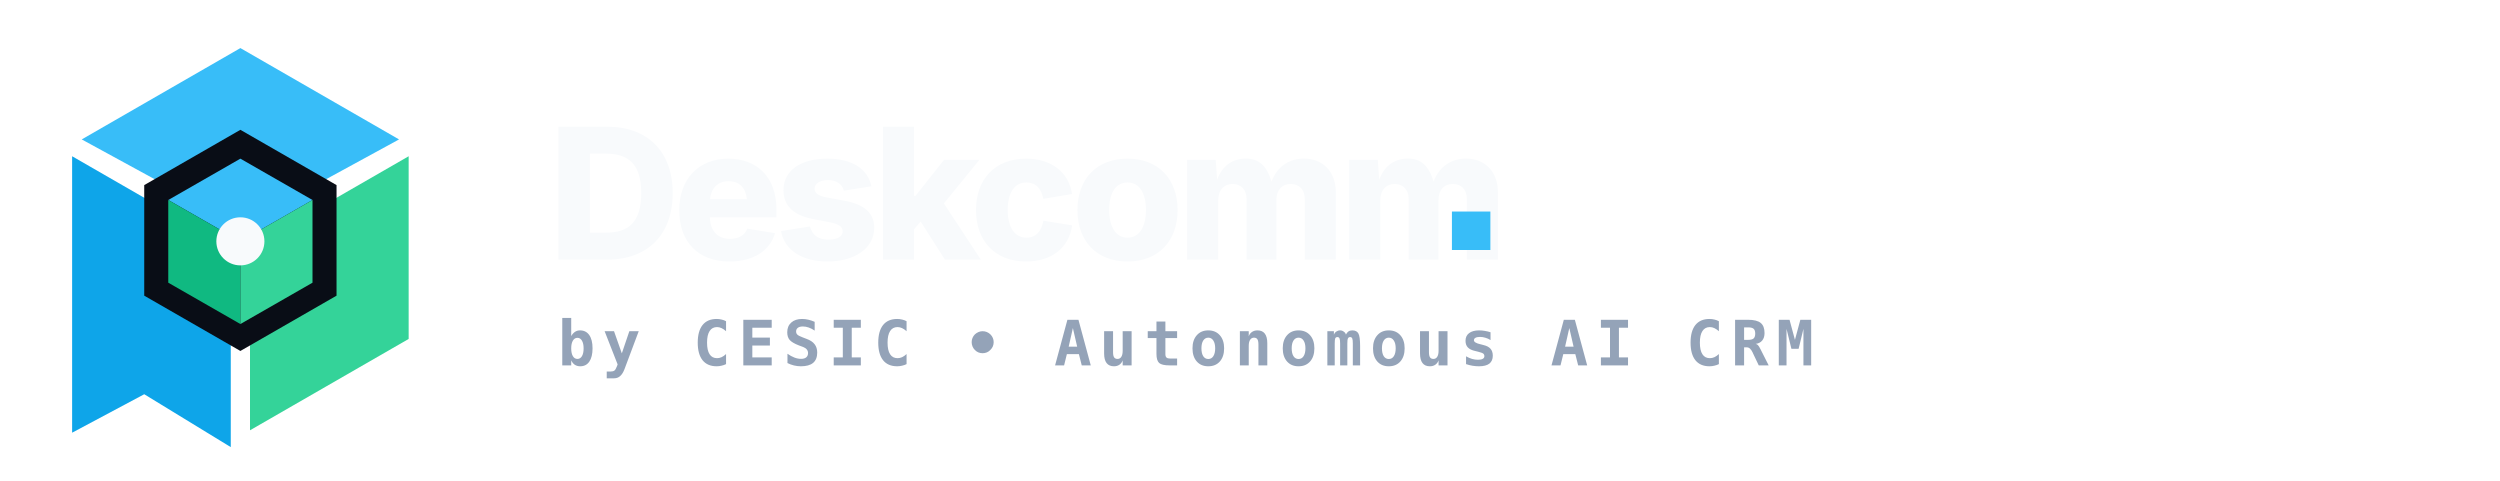
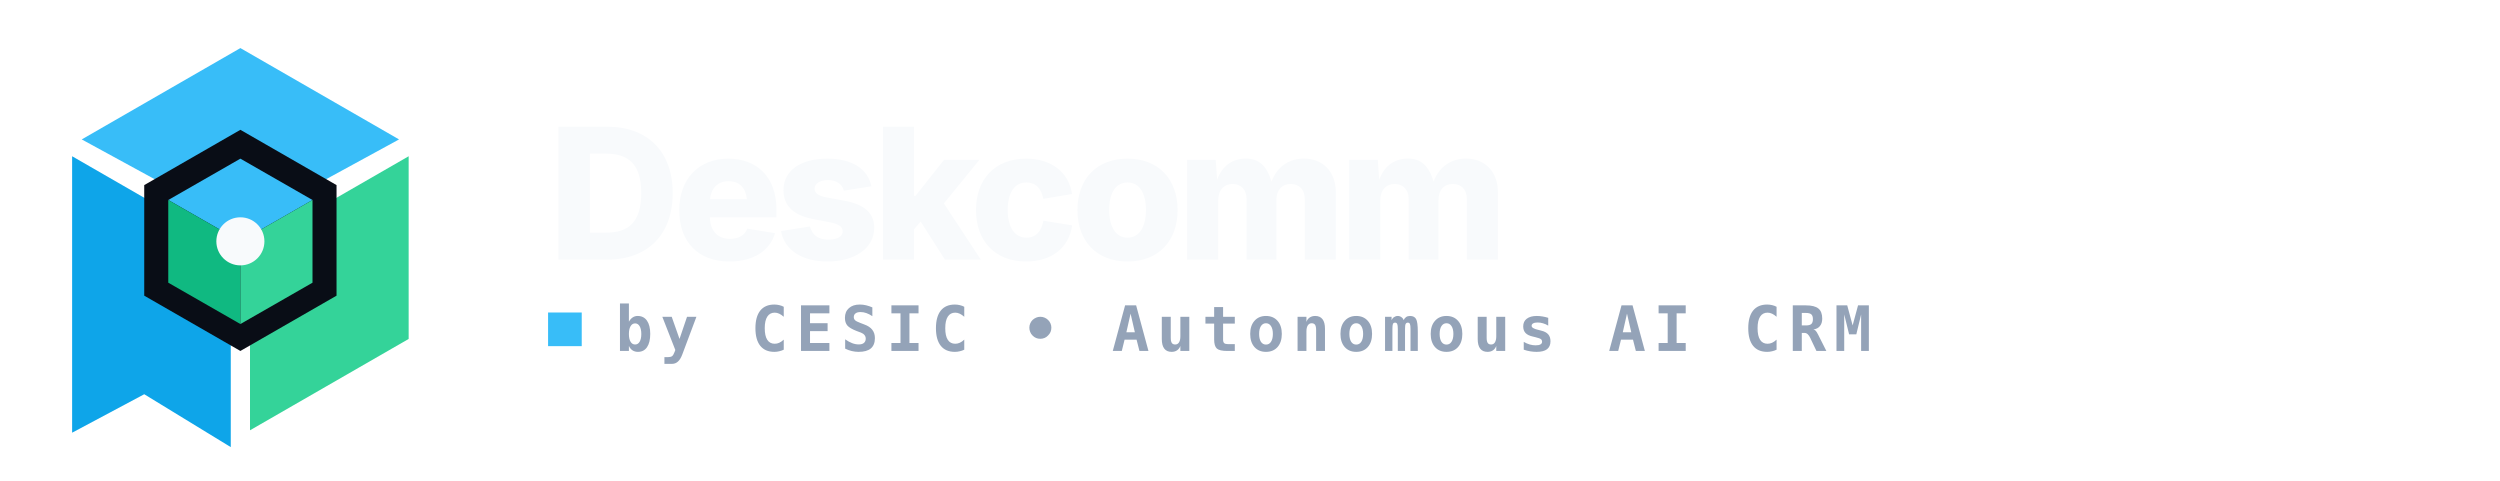
<svg xmlns="http://www.w3.org/2000/svg" viewBox="0 0 520 100" fill="none">
  <style>
    .lk-main {
      font-family: 'Plus Jakarta Sans', 'Inter', system-ui, -apple-system, sans-serif;
      font-weight: 800;
      font-size: 38px;
      letter-spacing: -0.04em;
    }
    .lk-sub {
      font-family: 'JetBrains Mono', ui-monospace, monospace;
      font-weight: 600;
      font-size: 13px;
      letter-spacing: 0.12em;
      text-transform: uppercase;
    }
  </style>
  <g transform="translate(0, 0)">
    <polygon points="50,10 83,29 50,47 17,29" fill="#38BDF8" />
    <polygon points="15,32.5 48,51.5 48,93 30,82 15,90 15,70.5" fill="#0EA5E9" />
    <polygon points="85,32.5 85,70.5 52,89.5 52,51.5" fill="#34D399" />
    <polygon points="50,27 70,38.5 70,61.5 50,73 30,61.5 30,38.5" fill="#090D16" />
    <polygon points="50,33 65,41.6 50,50.2 35,41.6" fill="#38BDF8" />
    <polygon points="35,41.6 50,50.2 50,67.4 35,58.8" fill="#10B981" />
    <polygon points="65,41.6 65,58.8 50,67.4 50,50.2" fill="#34D399" />
    <circle cx="50" cy="50.2" r="5" fill="#F8FAFC" />
  </g>
  <text x="114" y="54" fill="#F8FAFC" class="lk-main">Deskcomm</text>
-   <rect x="302" y="44" width="8" height="8" fill="#38BDF8" />
-   <text x="116" y="76" fill="#94A3B8" class="lk-sub">by CESIC • Autonomous AI CRM</text>
+   <rect x="114" y="65" width="7" height="7" fill="#38BDF8" />
+   <text x="128" y="73" fill="#94A3B8" class="lk-sub">by CESIC • Autonomous AI CRM</text>
</svg>
